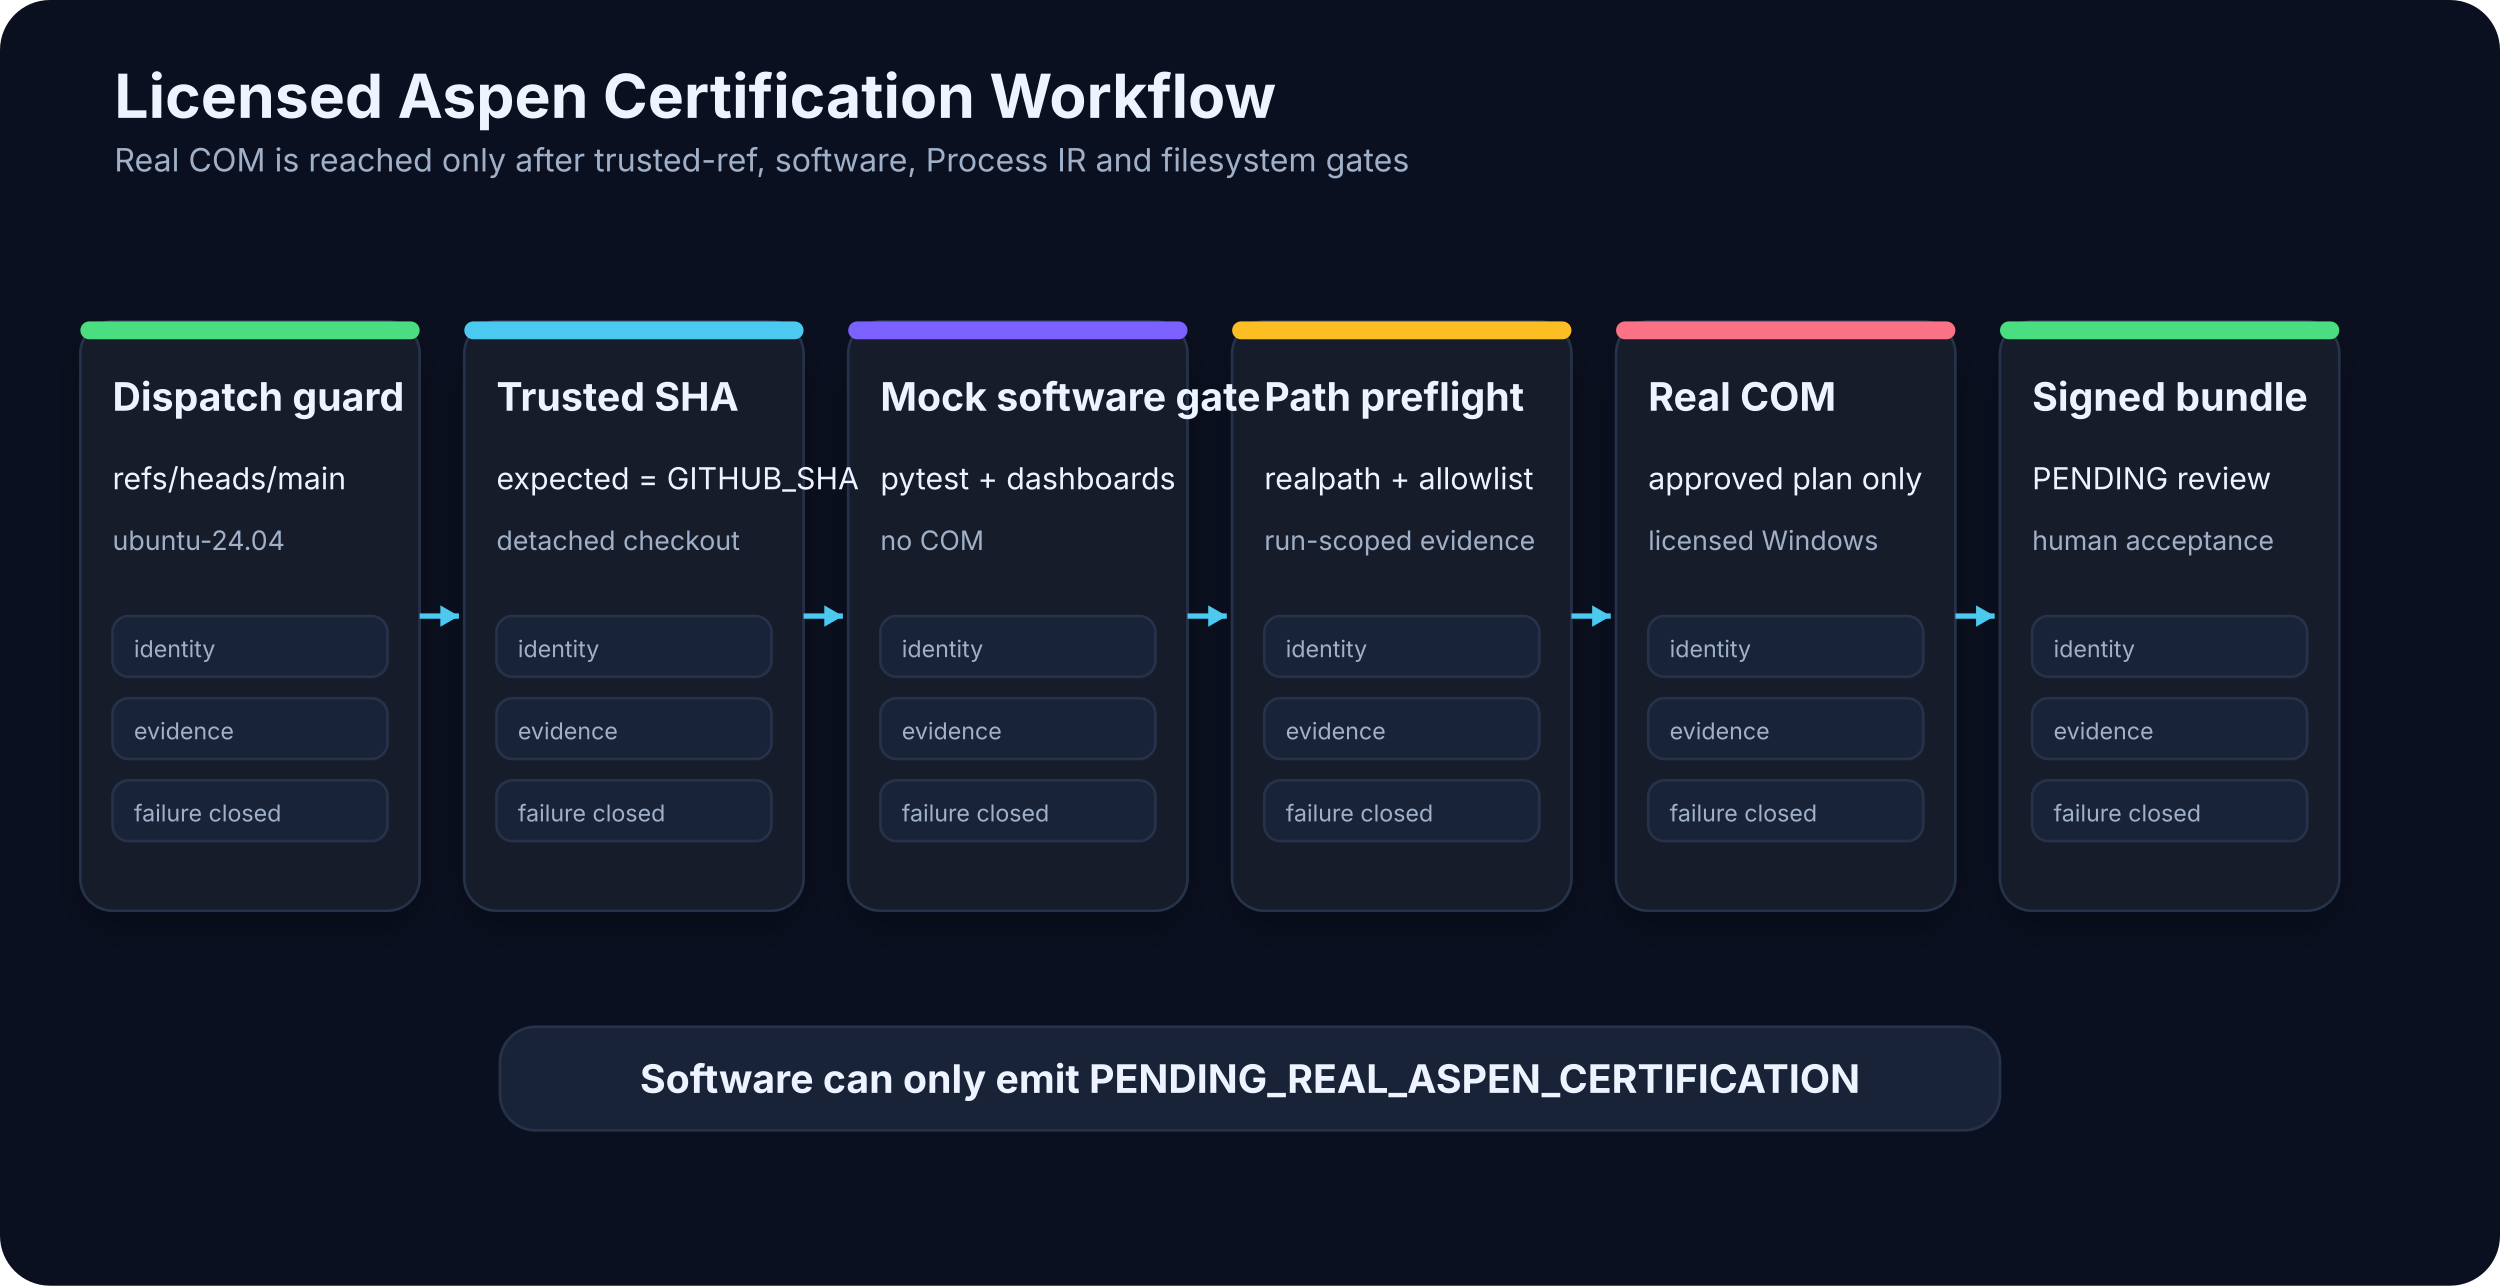
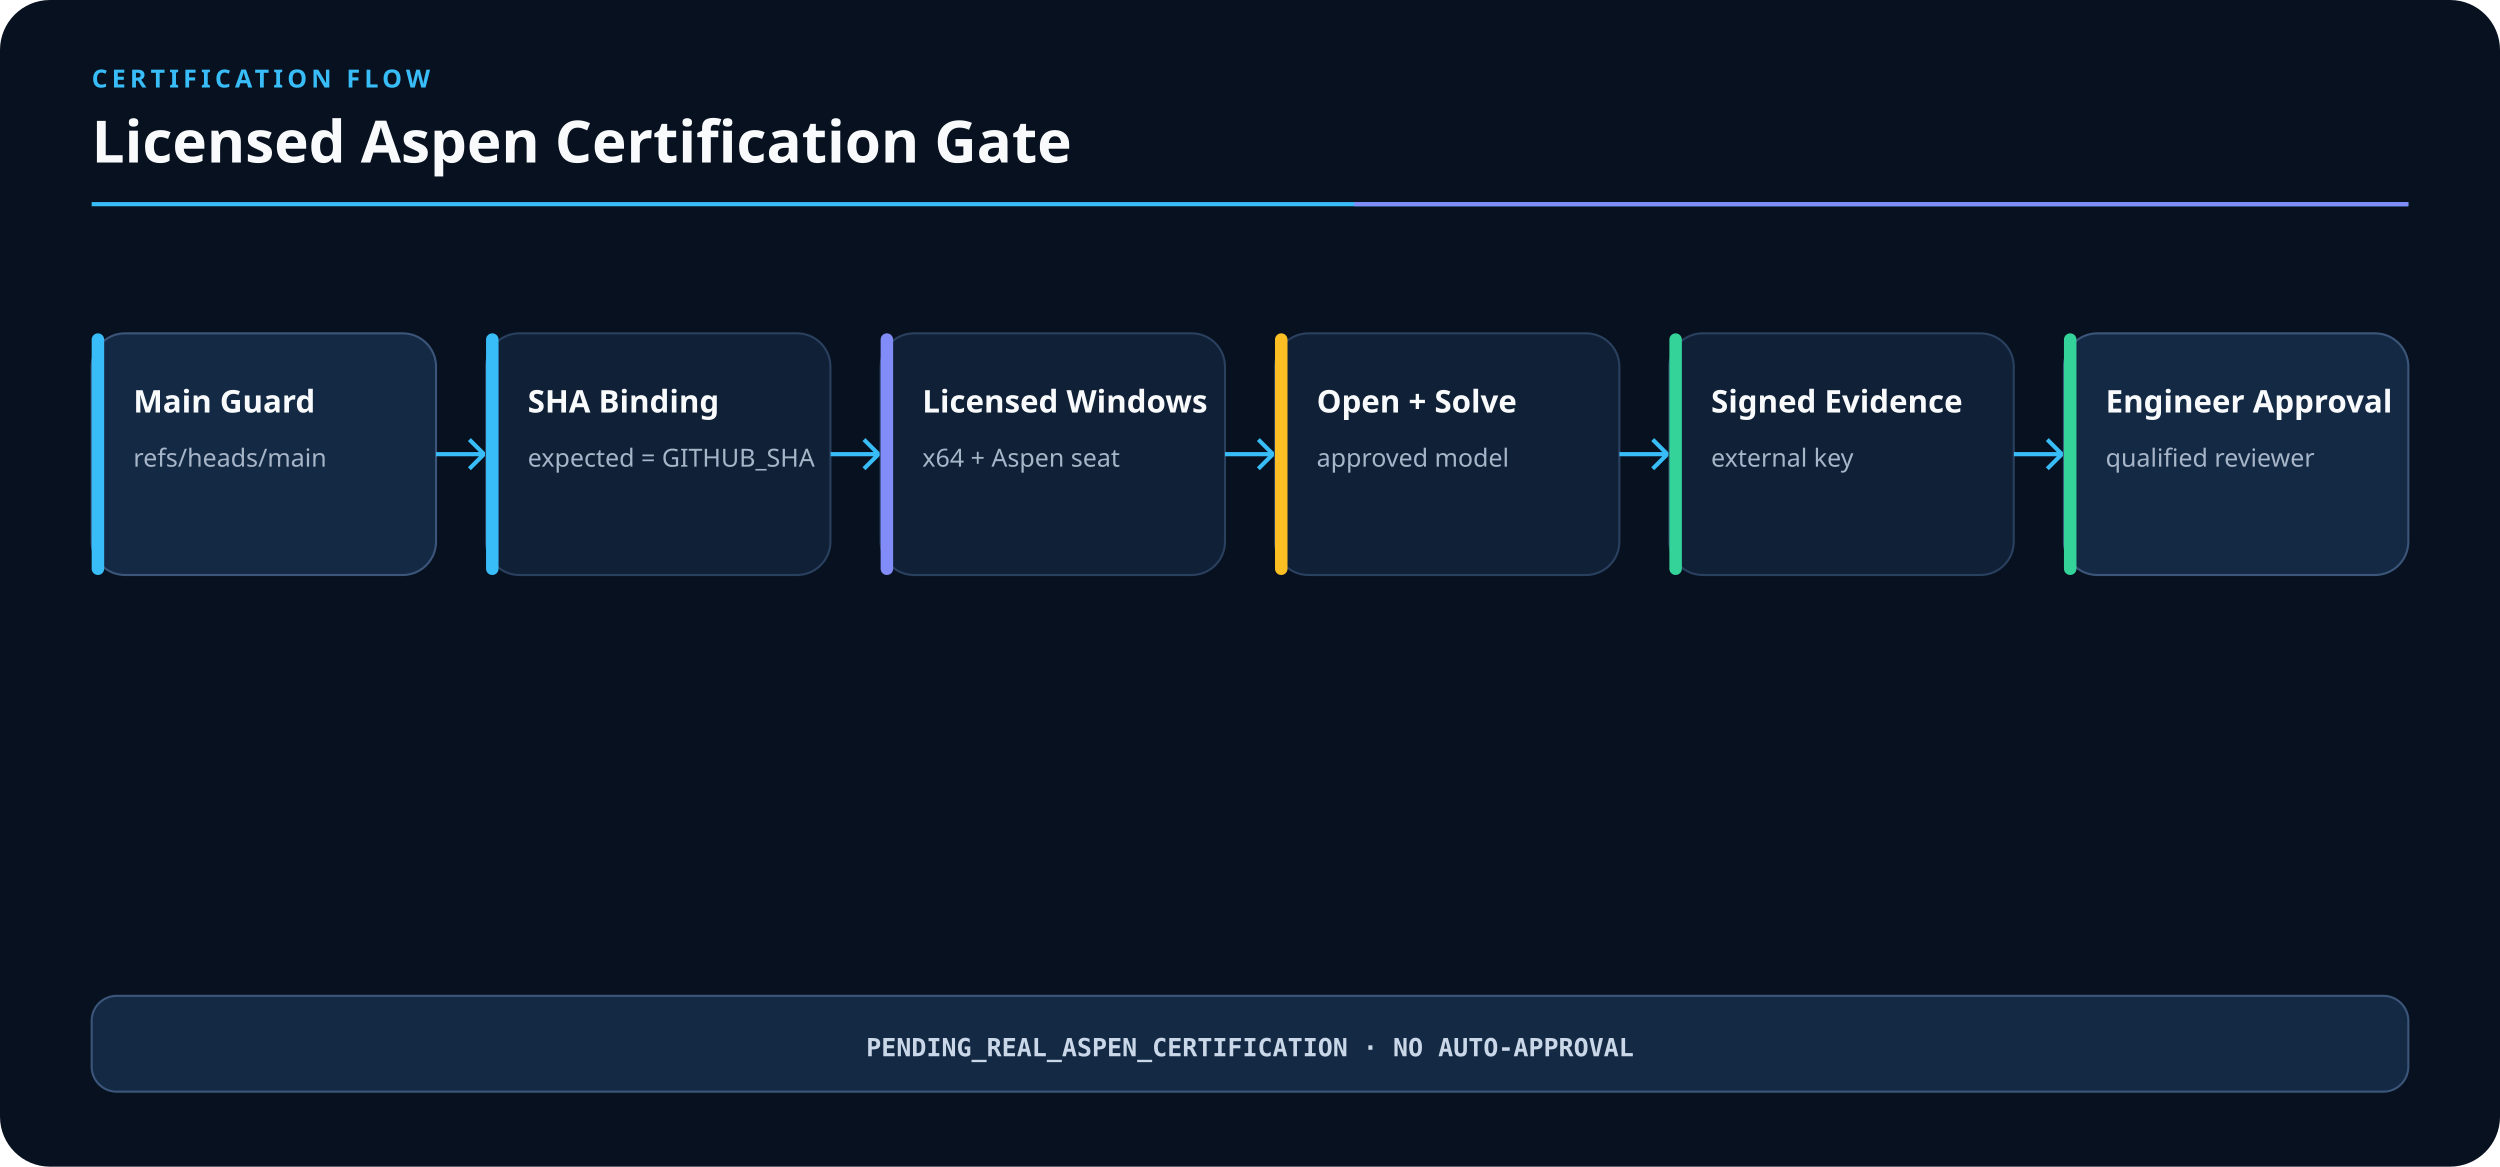
- <svg xmlns="http://www.w3.org/2000/svg" width="1400" height="720" viewBox="0 0 1400 720" role="img" aria-labelledby="title desc">
-   <rect width="1400" height="720" rx="28" fill="#0b1020" />
-   <defs>
-     <filter id="shadow" x="-20%" y="-20%" width="140%" height="140%">
-       <feDropShadow dx="0" dy="10" stdDeviation="12" flood-color="#000" flood-opacity=".28" />
-     </filter>
-     <style>text{font-family:Inter,Segoe UI,Noto Sans CJK SC,Microsoft YaHei,Arial,sans-serif}.title{fill:#eef4ff;font-size:34px;font-weight:750}.sub{fill:#9fb0c8;font-size:18px}.h{fill:#eef4ff;font-size:22px;font-weight:700}.b{fill:#eef4ff;font-size:17px}.m{fill:#9fb0c8;font-size:15px}.small{fill:#9fb0c8;font-size:13px}.panel{fill:#131a2b;stroke:#26324a;stroke-width:1.5}.panel2{fill:#182338;stroke:#26324a;stroke-width:1.5}</style>
-   </defs>
-   <text x="64" y="66" class="title">Licensed Aspen Certification Workflow</text>
-   <text x="64" y="96" class="sub">Real COM is reached only after trusted-ref, software, Process IR and filesystem gates</text>
-   <g class="panel">
-     <rect x="45" y="180" width="190" height="330" rx="18" filter="url(#shadow)" />
-     <rect x="260" y="180" width="190" height="330" rx="18" filter="url(#shadow)" />
-     <rect x="475" y="180" width="190" height="330" rx="18" filter="url(#shadow)" />
-     <rect x="690" y="180" width="190" height="330" rx="18" filter="url(#shadow)" />
-     <rect x="905" y="180" width="190" height="330" rx="18" filter="url(#shadow)" />
-     <rect x="1120" y="180" width="190" height="330" rx="18" filter="url(#shadow)" />
-   </g>
-   <rect x="45" y="180" width="190" height="10" rx="5" fill="#4ade80" />
-   <rect x="260" y="180" width="190" height="10" rx="5" fill="#4cc9f0" />
-   <rect x="475" y="180" width="190" height="10" rx="5" fill="#7b61ff" />
-   <rect x="690" y="180" width="190" height="10" rx="5" fill="#fbbf24" />
-   <rect x="905" y="180" width="190" height="10" rx="5" fill="#fb7185" />
-   <rect x="1120" y="180" width="190" height="10" rx="5" fill="#4ade80" />
-   <g class="h">
-     <text x="63" y="230">Dispatch guard</text>
-     <text x="278" y="230">Trusted SHA</text>
-     <text x="493" y="230">Mock software gate</text>
-     <text x="708" y="230">Path preflight</text>
-     <text x="923" y="230">Real COM</text>
-     <text x="1138" y="230">Signed bundle</text>
-   </g>
-   <g class="b">
-     <text x="63" y="274">refs/heads/main</text>
-     <text x="278" y="274">expected = GITHUB_SHA</text>
-     <text x="493" y="274">pytest + dashboards</text>
-     <text x="708" y="274">realpath + allowlist</text>
-     <text x="923" y="274">approved plan only</text>
-     <text x="1138" y="274">PENDING review</text>
-   </g>
-   <g class="m">
-     <text x="63" y="308">ubuntu-24.04</text>
-     <text x="278" y="308">detached checkout</text>
-     <text x="493" y="308">no COM</text>
-     <text x="708" y="308">run-scoped evidence</text>
-     <text x="923" y="308">licensed Windows</text>
-     <text x="1138" y="308">human acceptance</text>
-   </g>
-   <g class="panel2">
-     <rect x="63" y="345" width="154" height="34" rx="9" />
-     <rect x="63" y="391" width="154" height="34" rx="9" />
-     <rect x="63" y="437" width="154" height="34" rx="9" />
-     <rect x="278" y="345" width="154" height="34" rx="9" />
-     <rect x="278" y="391" width="154" height="34" rx="9" />
-     <rect x="278" y="437" width="154" height="34" rx="9" />
-     <rect x="493" y="345" width="154" height="34" rx="9" />
-     <rect x="493" y="391" width="154" height="34" rx="9" />
-     <rect x="493" y="437" width="154" height="34" rx="9" />
-     <rect x="708" y="345" width="154" height="34" rx="9" />
-     <rect x="708" y="391" width="154" height="34" rx="9" />
-     <rect x="708" y="437" width="154" height="34" rx="9" />
-     <rect x="923" y="345" width="154" height="34" rx="9" />
-     <rect x="923" y="391" width="154" height="34" rx="9" />
-     <rect x="923" y="437" width="154" height="34" rx="9" />
-     <rect x="1138" y="345" width="154" height="34" rx="9" />
-     <rect x="1138" y="391" width="154" height="34" rx="9" />
-     <rect x="1138" y="437" width="154" height="34" rx="9" />
-   </g>
-   <g class="small">
-     <text x="75" y="368">identity</text>
-     <text x="75" y="414">evidence</text>
-     <text x="75" y="460">failure closed</text>
-     <text x="290" y="368">identity</text>
-     <text x="290" y="414">evidence</text>
-     <text x="290" y="460">failure closed</text>
-     <text x="505" y="368">identity</text>
-     <text x="505" y="414">evidence</text>
-     <text x="505" y="460">failure closed</text>
-     <text x="720" y="368">identity</text>
-     <text x="720" y="414">evidence</text>
-     <text x="720" y="460">failure closed</text>
-     <text x="935" y="368">identity</text>
-     <text x="935" y="414">evidence</text>
-     <text x="935" y="460">failure closed</text>
-     <text x="1150" y="368">identity</text>
-     <text x="1150" y="414">evidence</text>
-     <text x="1150" y="460">failure closed</text>
-   </g>
-   <g stroke="#4cc9f0" stroke-width="3">
-     <line x1="235" y1="345" x2="257" y2="345" />
-     <line x1="450" y1="345" x2="472" y2="345" />
-     <line x1="665" y1="345" x2="687" y2="345" />
-     <line x1="880" y1="345" x2="902" y2="345" />
-     <line x1="1095" y1="345" x2="1117" y2="345" />
-   </g>
-   <g fill="#4cc9f0">
-     <polygon points="257,345 246.6,351 246.6,339" />
-     <polygon points="472,345 461.6,351 461.6,339" />
-     <polygon points="687,345 676.6,351 676.6,339" />
-     <polygon points="902,345 891.6,351 891.6,339" />
-     <polygon points="1117,345 1106.6,351 1106.6,339" />
-   </g>
-   <rect x="280" y="575" width="840" height="58" rx="20" class="panel2" />
-   <text x="700" y="612" class="h" text-anchor="middle">Software can only emit PENDING_REAL_ASPEN_CERTIFICATION</text>
+ <svg xmlns="http://www.w3.org/2000/svg" viewBox="0 0 1200 560" role="img" aria-labelledby="title desc">
+   <style>.h{font:700 28px system-ui,sans-serif;fill:#F8FAFC}.e{font:700 12px system-ui,sans-serif;fill:#38BDF8;letter-spacing:2px}.l{font:650 15px system-ui,sans-serif;fill:#F8FAFC}.s{font:500 12px system-ui,sans-serif;fill:#A7B5C8}.m{font:600 12px monospace;fill:#C9D7E8}.c{fill:#102036;stroke:#2A405F}.d{fill:#142944;stroke:#3B567A}</style>
+   <rect width="1200" height="560" rx="24" fill="#07111F" />
+   <text x="44" y="42" class="e">CERTIFICATION FLOW</text>
+   <text x="44" y="78" class="h">Licensed Aspen Certification Gate</text>
+   <path d="M44 98H1156" stroke="#38BDF8" stroke-width="2" />
+   <path d="M650 98H1156" stroke="#818CF8" stroke-width="2" />
+   <rect x="44.0" y="160" width="165.3" height="116" rx="16" class="d" />
+   <rect x="44.0" y="160" width="6" height="116" rx="3" fill="#38BDF8" />
+   <text x="64.0" y="198" class="l">Main Guard</text>
+   <text x="64.0" y="224" class="s">refs/heads/main</text>
+   <path d="M209.3 218.0h23m-7-7 7 7-7 7" fill="none" stroke="#38BDF8" stroke-width="2" />
+   <rect x="233.3" y="160" width="165.3" height="116" rx="16" class="c" />
+   <rect x="233.3" y="160" width="6" height="116" rx="3" fill="#38BDF8" />
+   <text x="253.3" y="198" class="l">SHA Binding</text>
+   <text x="253.3" y="224" class="s">expected = GITHUB_SHA</text>
+   <path d="M398.7 218.0h23m-7-7 7 7-7 7" fill="none" stroke="#38BDF8" stroke-width="2" />
+   <rect x="422.7" y="160" width="165.3" height="116" rx="16" class="c" />
+   <rect x="422.7" y="160" width="6" height="116" rx="3" fill="#818CF8" />
+   <text x="442.7" y="198" class="l">Licensed Windows</text>
+   <text x="442.7" y="224" class="s">x64 + Aspen seat</text>
+   <path d="M588.0 218.0h23m-7-7 7 7-7 7" fill="none" stroke="#38BDF8" stroke-width="2" />
+   <rect x="612.0" y="160" width="165.3" height="116" rx="16" class="c" />
+   <rect x="612.0" y="160" width="6" height="116" rx="3" fill="#FBBF24" />
+   <text x="632.0" y="198" class="l">Open + Solve</text>
+   <text x="632.0" y="224" class="s">approved model</text>
+   <path d="M777.3 218.0h23m-7-7 7 7-7 7" fill="none" stroke="#38BDF8" stroke-width="2" />
+   <rect x="801.3" y="160" width="165.3" height="116" rx="16" class="c" />
+   <rect x="801.3" y="160" width="6" height="116" rx="3" fill="#34D399" />
+   <text x="821.3" y="198" class="l">Signed Evidence</text>
+   <text x="821.3" y="224" class="s">external key</text>
+   <path d="M966.7 218.0h23m-7-7 7 7-7 7" fill="none" stroke="#38BDF8" stroke-width="2" />
+   <rect x="990.7" y="160" width="165.3" height="116" rx="16" class="d" />
+   <rect x="990.7" y="160" width="6" height="116" rx="3" fill="#34D399" />
+   <text x="1010.7" y="198" class="l">Engineer Approval</text>
+   <text x="1010.7" y="224" class="s">qualified reviewer</text>
+   <rect x="44" y="478" width="1112" height="46" rx="12" class="d" />
+   <text x="600" y="507" class="m" text-anchor="middle">PENDING_REAL_ASPEN_CERTIFICATION · NO AUTO-APPROVAL</text>
</svg>
